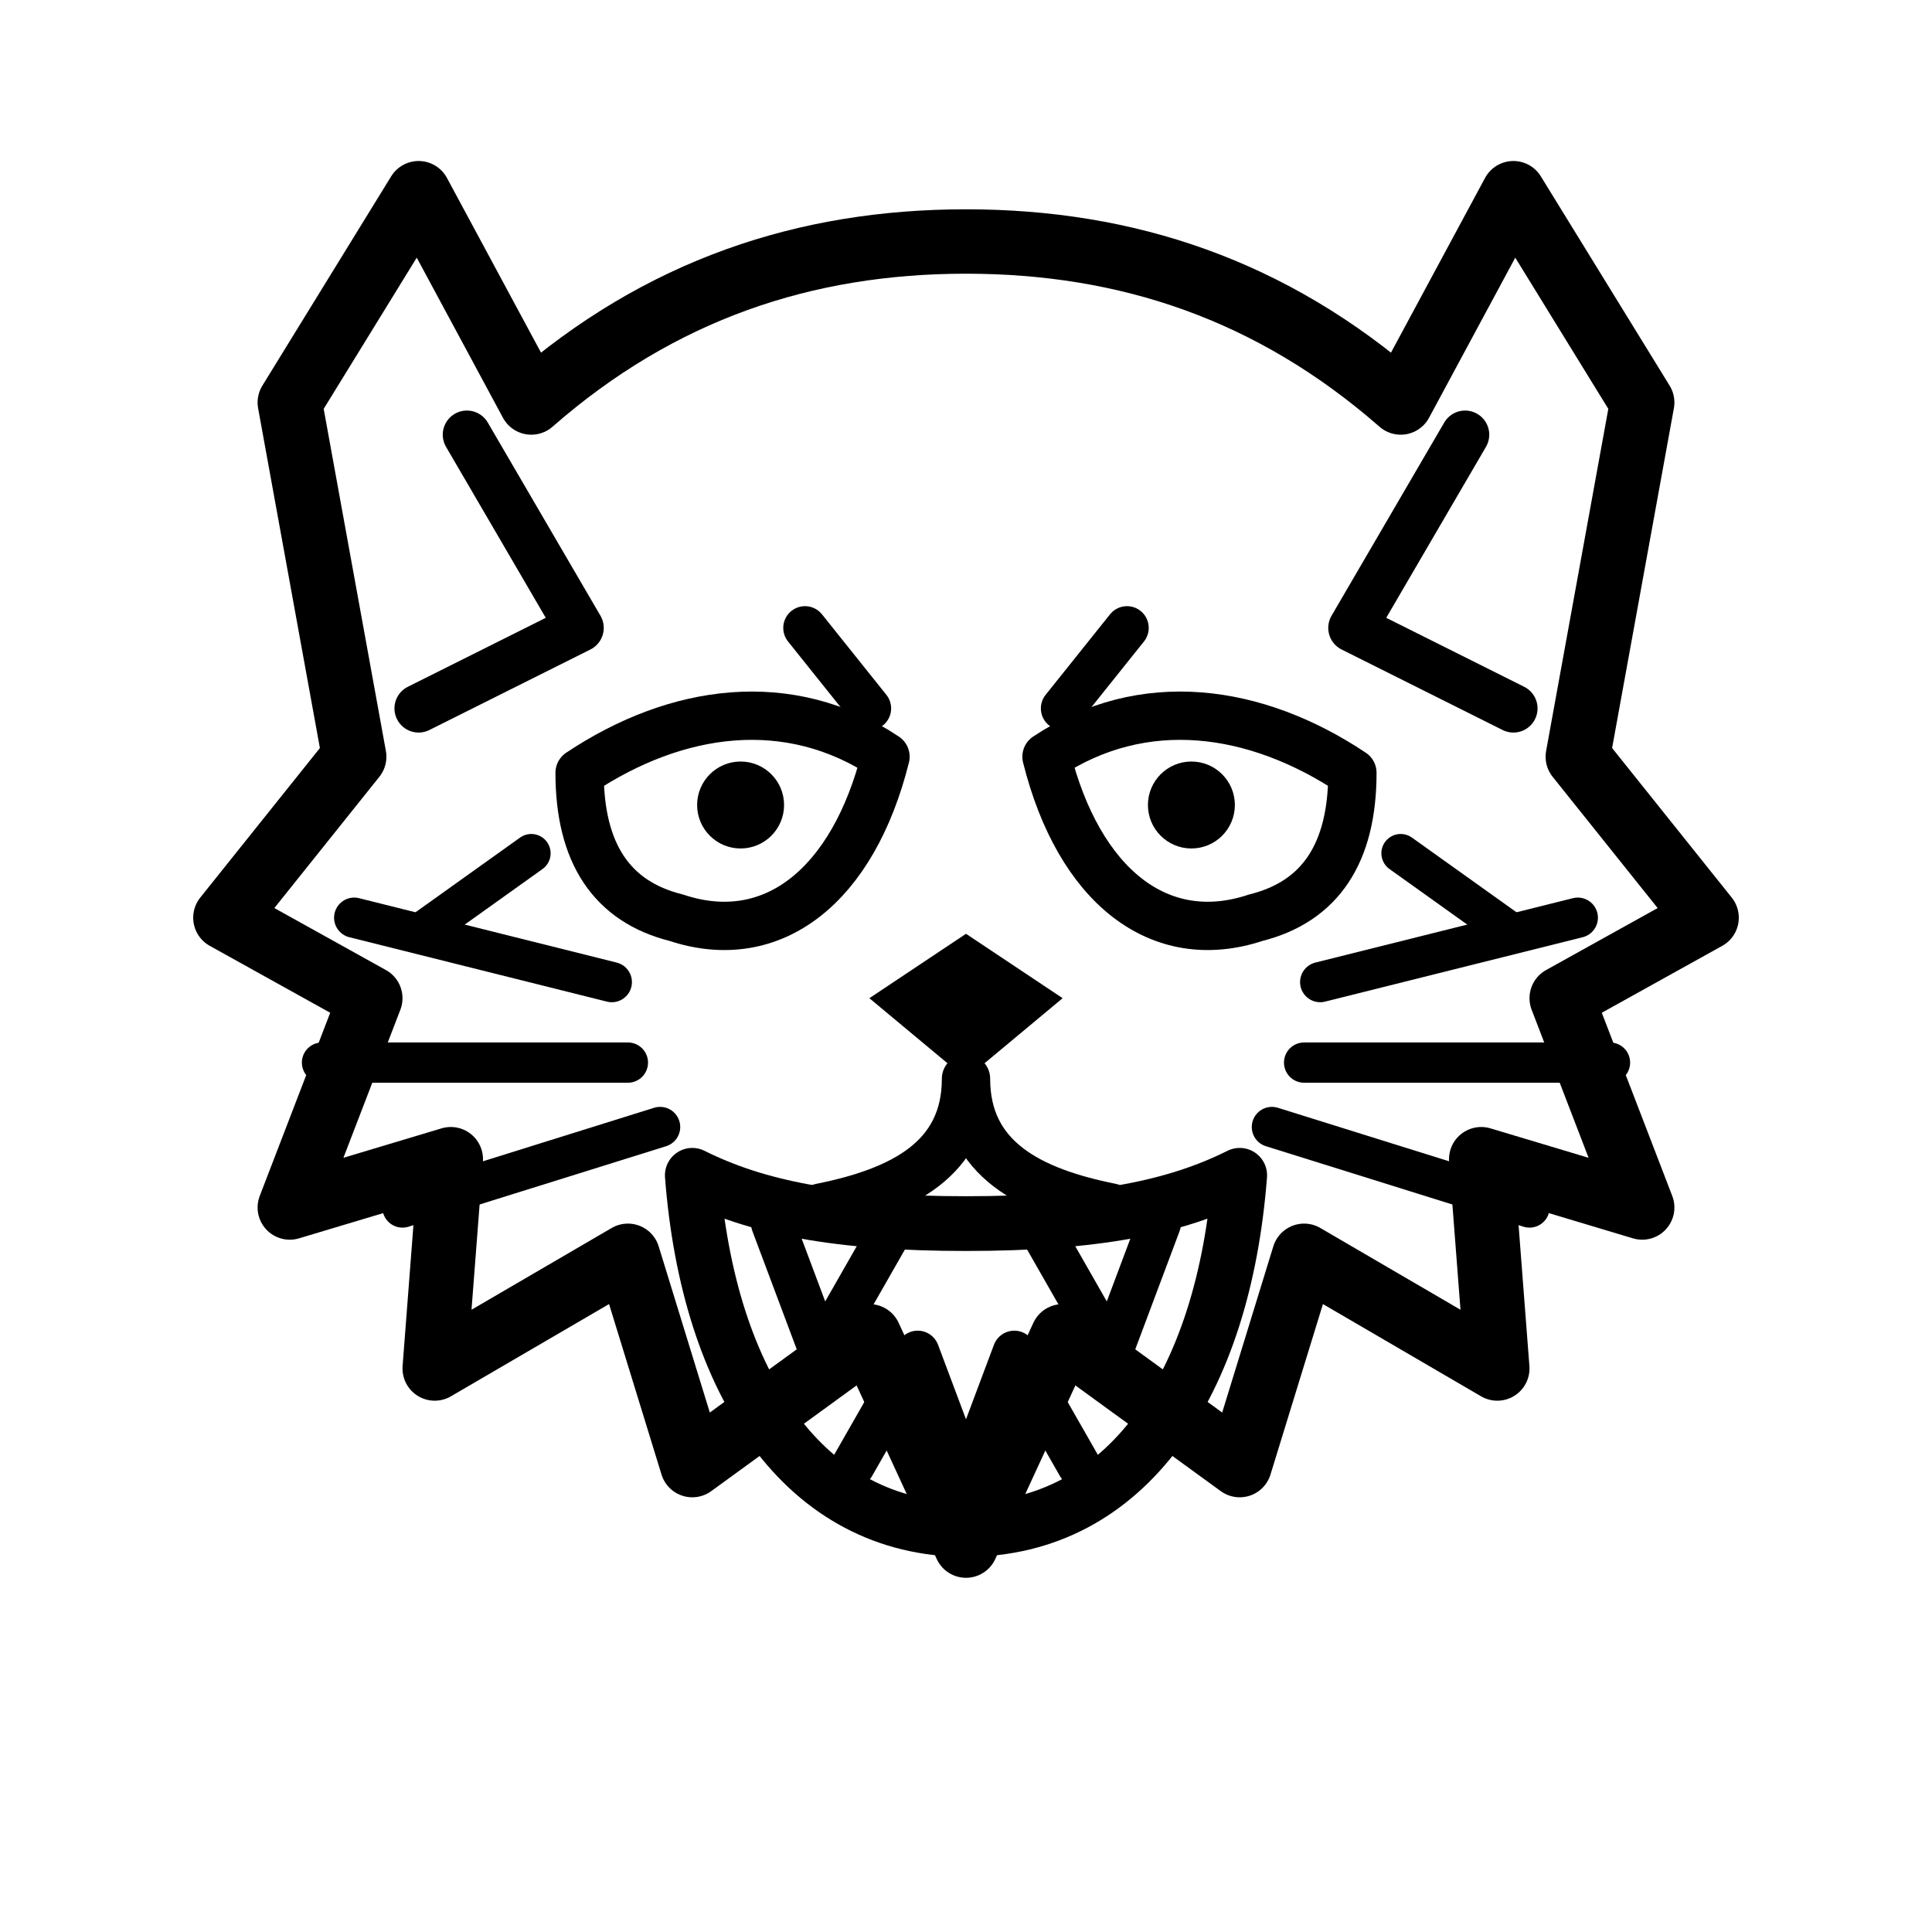
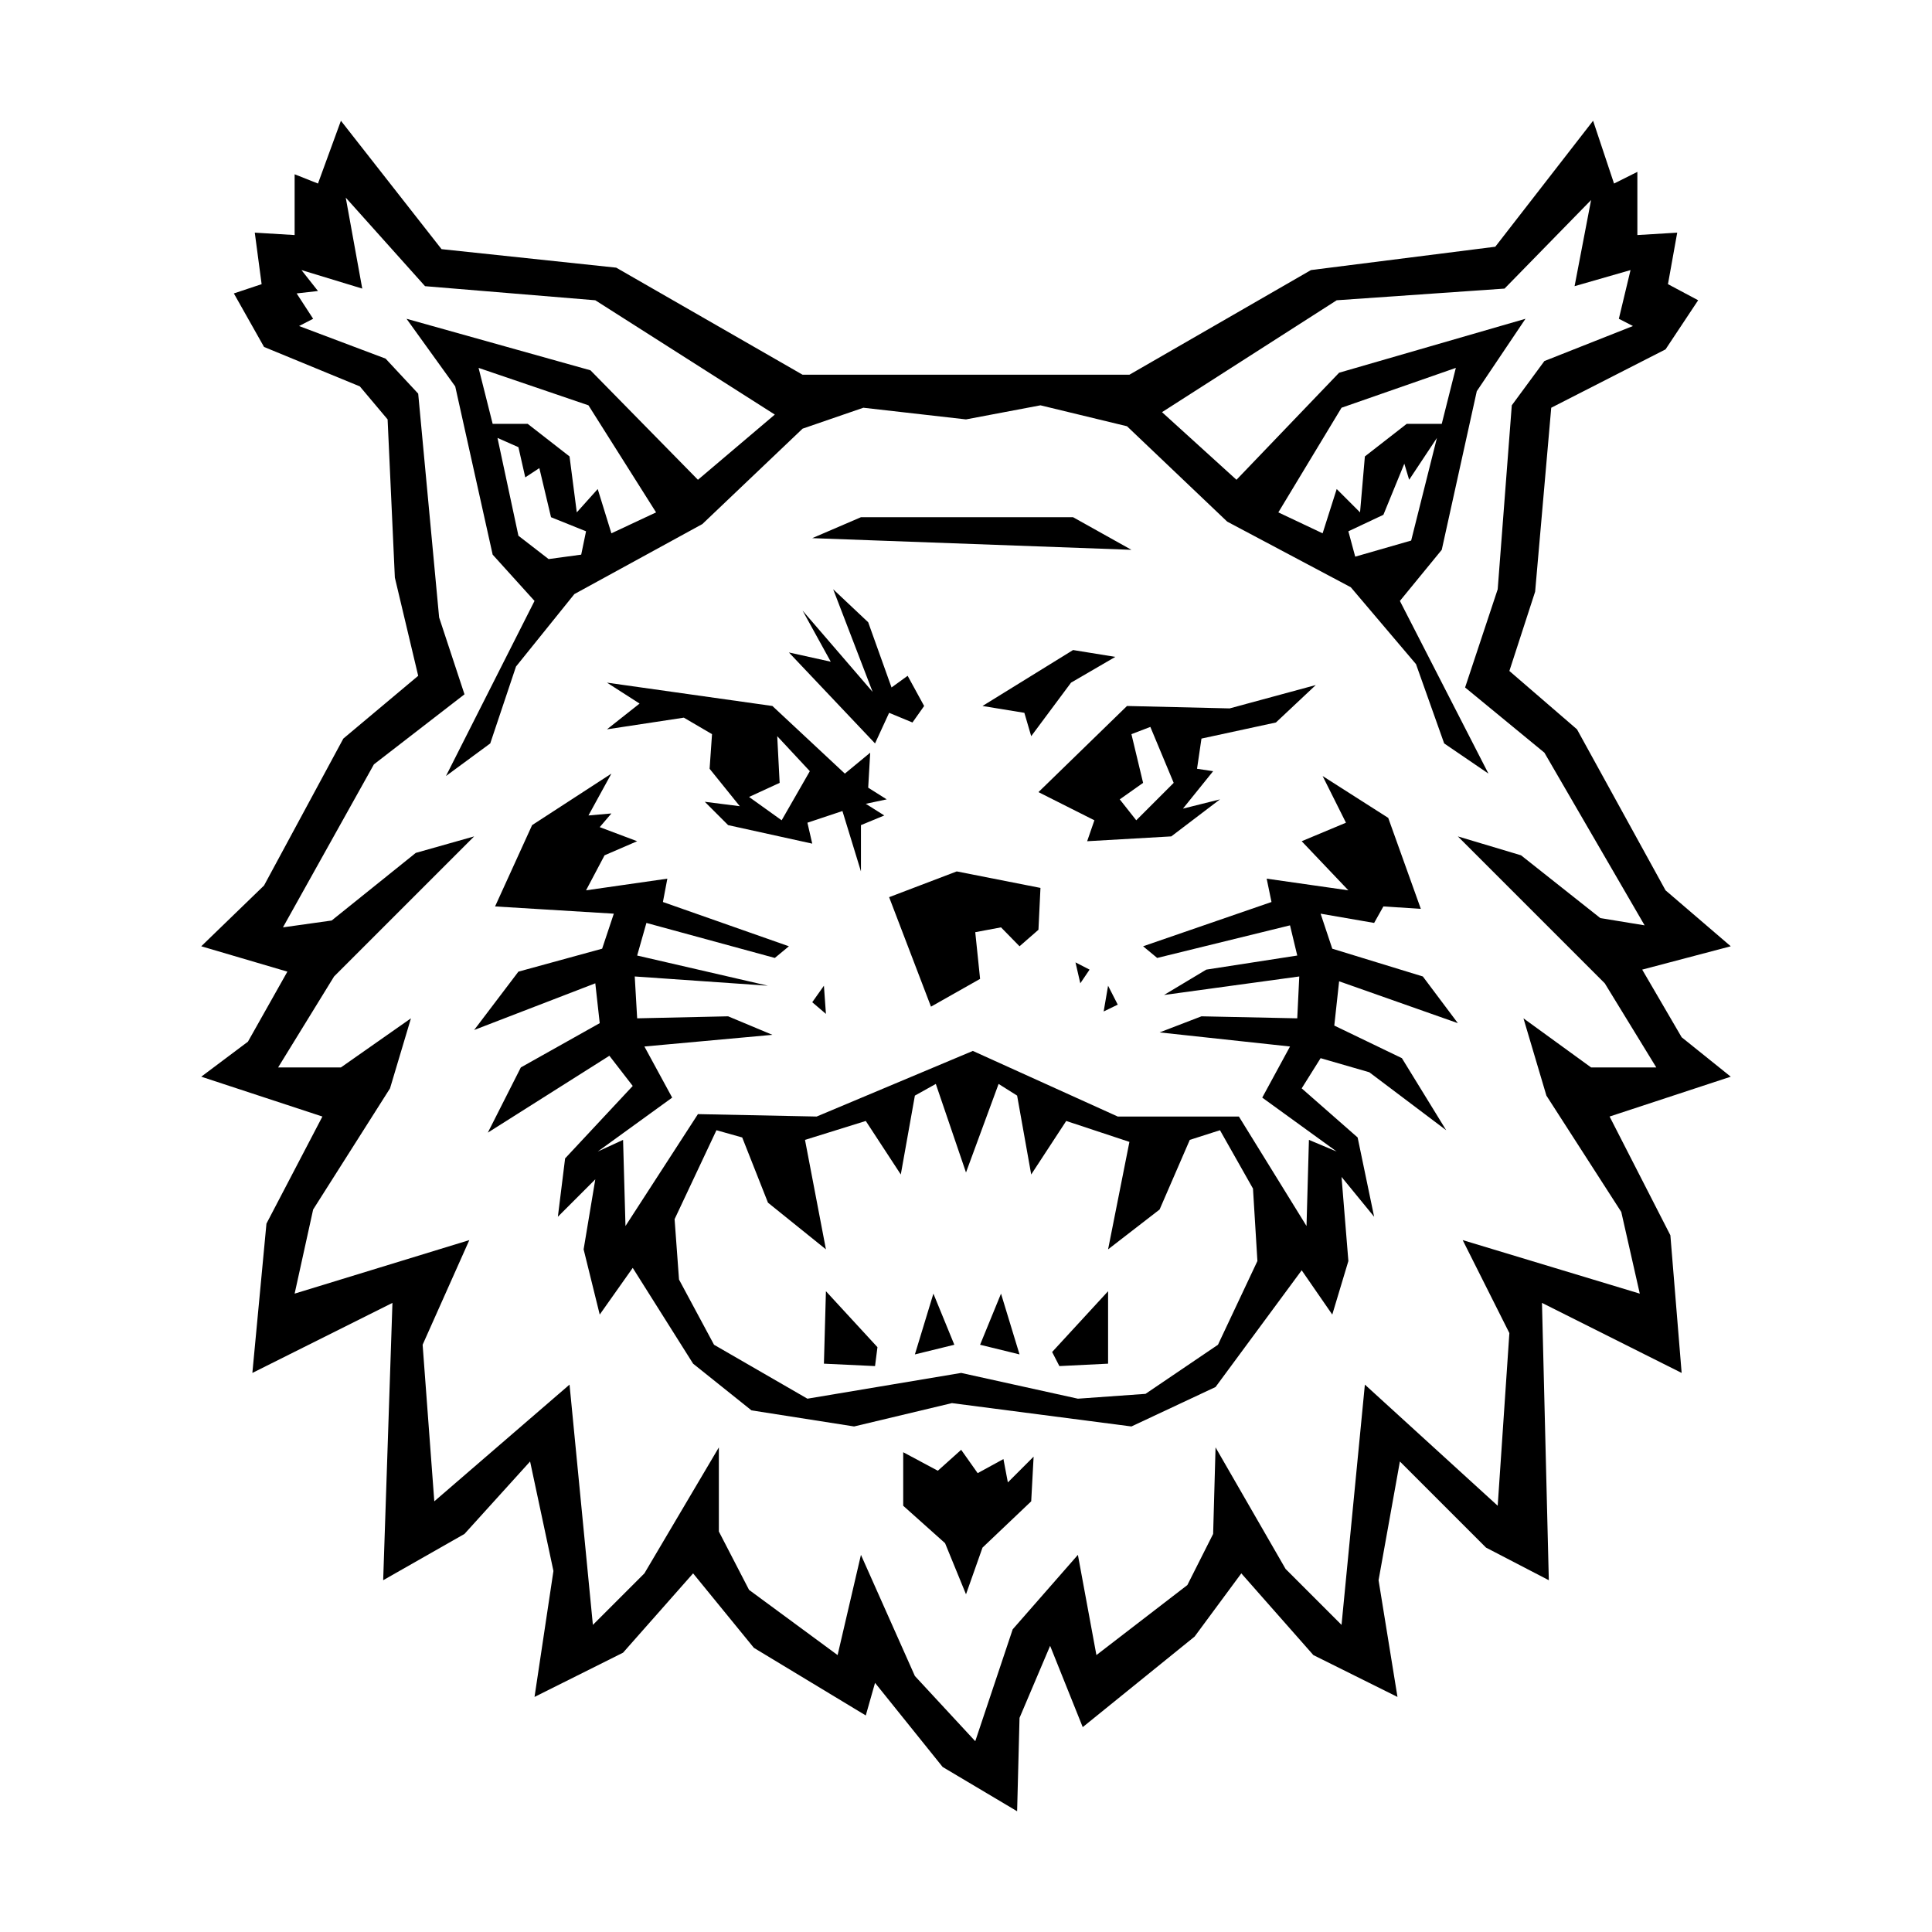
- <svg xmlns="http://www.w3.org/2000/svg" viewBox="0 0 120 120" fill="none" stroke="#000" stroke-linecap="round" stroke-linejoin="round">
-   <path d="M18 25 26 12l7 13c8-7 17-10 27-10s19 3 27 10l7-13 8 13-4 22 8 10-9 5 5 13-10-3 1 13-12-7-4 13-11-8-6 13-6-13-11 8-4-13-12 7 1-13-10 3 5-13-9-5 8-10-4-22Z" stroke-width="4" />
-   <path d="m29 27 7 12-10 5M91 27 84 39l10 5" stroke-width="3" />
-   <path d="M36 48c6-4 13-5 19-1-2 8-7 12-13 10-4-1-6-4-6-9ZM84 48c-6-4-13-5-19-1 2 8 7 12 13 10 4-1 6-4 6-9Z" stroke-width="3" />
-   <circle cx="46" cy="50" r="2.7" fill="#000" stroke="none" />
-   <circle cx="74" cy="50" r="2.7" fill="#000" stroke="none" />
-   <path d="m60 58-6 4 6 5 6-5-6-4Z" fill="#000" stroke="none" />
-   <path d="M60 67c0 5-4 7-9 8M60 67c0 5 4 7 9 8" stroke-width="3" />
-   <path d="M43 73c4 2 9 3 17 3s13-1 17-3c-1 13-7 22-17 22s-16-9-17-22Z" stroke-width="3.4" />
-   <path d="m48 76 3 8 4-7M72 76l-3 8-4-7M53 91l4-7 3 8 3-8 4 7" stroke-width="2.7" />
-   <path d="M38 61 22 57M39 66 20 66M41 70 25 75M82 61l16-4M81 66h19M79 70l16 5" stroke-width="2.5" />
-   <path d="m33 53-7 5 8 2M87 53l7 5-8 2" stroke-width="2.4" />
-   <path d="m50 39 4 5M70 39l-4 5" stroke-width="2.7" />
+ <svg xmlns="http://www.w3.org/2000/svg" viewBox="0 0 48 48">
+   <path d="M8.47,3.00L7.90,4.56L7.32,4.33L7.32,5.84L6.33,5.78L6.50,7.06L5.81,7.29L6.56,8.62L8.94,9.60L9.63,10.42L9.81,14.35L10.39,16.79L8.53,18.35L6.56,22.00L5.00,23.51L7.14,24.14L6.16,25.88L5.00,26.75L8.01,27.74L6.62,30.40L6.27,34.11L9.75,32.37L9.52,39.26L11.54,38.11L13.17,36.31L13.75,39.03L13.28,42.16L15.48,41.06L17.22,39.09L18.73,40.94L21.51,42.62L21.74,41.81L23.42,43.90L25.27,45.00L25.33,42.68L26.09,40.89L26.90,42.91L29.68,40.66L30.84,39.09L32.63,41.12L34.72,42.16L34.25,39.26L34.78,36.31L36.92,38.45L38.48,39.26L38.31,32.37L41.78,34.11L41.50,30.69L39.99,27.74L43.00,26.75L41.78,25.77L40.80,24.09L43.00,23.51L41.38,22.12L39.18,18.12L37.50,16.67L38.14,14.70L38.54,10.13L41.38,8.68L42.19,7.46L41.44,7.06L41.67,5.78L40.68,5.84L40.68,4.27L40.10,4.56L39.58,3.00L37.15,6.13L32.57,6.71L28.06,9.31L19.94,9.31L15.31,6.65L10.97,6.19ZM35.70,10.88L35.06,13.43L33.67,13.83L33.50,13.20L34.37,12.79L34.89,11.52L35.01,11.92ZM12.36,10.88L12.88,11.11L13.05,11.86L13.40,11.63L13.69,12.85L14.56,13.20L14.44,13.78L13.63,13.89L12.88,13.31ZM36.17,9.14L35.82,10.53L34.95,10.53L33.91,11.34L33.79,12.73L33.21,12.15L32.86,13.25L31.76,12.73L33.33,10.13ZM11.89,9.14L14.62,10.07L16.30,12.73L15.19,13.25L14.85,12.15L14.33,12.73L14.15,11.34L13.11,10.53L12.24,10.53ZM8.59,4.91L10.56,7.11L14.79,7.46L19.25,10.30L17.34,11.92L14.67,9.20L10.10,7.92L11.31,9.60L12.24,13.78L13.28,14.93L11.08,19.28L12.18,18.47L12.82,16.56L14.27,14.76L17.45,13.02L19.94,10.65L21.45,10.13L24.00,10.42L25.85,10.07L28.00,10.59L30.49,12.96L33.56,14.59L35.18,16.50L35.88,18.47L36.98,19.22L34.78,14.93L35.82,13.66L36.69,9.72L37.90,7.92L33.27,9.26L30.72,11.92L28.87,10.24L33.21,7.46L37.38,7.17L39.53,4.97L39.12,7.11L40.51,6.71L40.22,7.92L40.57,8.10L38.37,8.97L37.56,10.07L37.21,14.64L36.40,17.08L38.37,18.70L40.86,22.99L39.76,22.81L37.79,21.25L36.22,20.78L39.87,24.43L41.15,26.52L39.53,26.52L37.85,25.30L38.42,27.22L40.28,30.11L40.74,32.14L36.34,30.81L37.50,33.12L37.21,37.41L33.91,34.40L33.33,40.37L31.94,38.98L30.20,35.96L30.14,38.11L29.50,39.38L27.24,41.12L26.78,38.63L25.16,40.48L24.23,43.26L22.73,41.64L21.39,38.63L20.81,41.12L18.61,39.50L17.86,38.05L17.86,35.96L16.01,39.09L14.73,40.37L14.15,34.40L10.79,37.30L10.50,33.41L11.66,30.81L7.32,32.14L7.78,30.05L9.69,27.04L10.21,25.30L8.47,26.52L6.91,26.52L8.30,24.26L11.78,20.78L10.33,21.19L8.24,22.87L7.03,23.04L9.29,18.99L11.54,17.25L10.91,15.34L10.39,9.78L9.58,8.91L7.43,8.10L7.78,7.92L7.37,7.29L7.90,7.23L7.49,6.71L9.00,7.17ZM22.44,36.08L22.44,37.41L23.48,38.34L24.00,39.61L24.41,38.45L25.62,37.30L25.68,36.19L25.04,36.83L24.93,36.25L24.29,36.60L23.88,36.02L23.30,36.54ZM27.13,26.35L27.53,26.64ZM20.70,26.23L20.64,26.75ZM25.97,25.54L26.20,25.94ZM27.24,25.54L27.65,25.77ZM21.86,25.48L22.03,25.94ZM20.47,25.42L20.70,25.88ZM21.34,25.07L21.45,25.36ZM25.80,24.55L26.03,25.01ZM27.53,24.49L27.42,25.13L27.77,24.96ZM21.97,24.49L22.20,24.96ZM20.47,24.49L20.18,24.90L20.52,25.19ZM26.72,23.91L26.84,24.43L27.07,24.09ZM21.10,23.91L21.34,24.38ZM25.85,22.06L23.77,21.65L22.09,22.29L23.13,25.01L24.35,24.32L24.23,23.16L24.87,23.04L25.33,23.51L25.80,23.10ZM11.78,25.59L14.79,24.43L14.90,25.42L12.94,26.52L12.12,28.14L15.14,26.23L15.72,26.98L14.04,28.78L13.86,30.23L14.79,29.30L14.50,31.04L14.90,32.66L15.72,31.50L17.22,33.88L18.67,35.04L21.22,35.44L23.65,34.86L28.11,35.44L30.20,34.46L32.34,31.56L33.10,32.66L33.50,31.33L33.33,29.24L34.14,30.23L33.73,28.26L32.34,27.04L32.81,26.29L34.02,26.64L35.93,28.08L34.83,26.29L33.15,25.48L33.27,24.38L36.22,25.42L35.35,24.26L33.10,23.57L32.81,22.70L34.14,22.93L34.37,22.52L35.30,22.58L34.49,20.32L32.86,19.28L33.44,20.44L32.34,20.90L33.50,22.12L31.47,21.83L31.59,22.41L28.40,23.51L28.75,23.80L32.05,22.99L32.23,23.74L29.97,24.09L28.92,24.72L32.28,24.26L32.23,25.30L29.85,25.25L28.81,25.65L32.05,26.00L31.36,27.27L33.21,28.61L32.52,28.32L32.46,30.46L30.78,27.74L27.77,27.74L24.17,26.11L20.29,27.74L17.34,27.68L15.54,30.46L15.48,28.32L14.85,28.61L16.70,27.27L16.01,26.00L19.19,25.71L18.09,25.25L15.83,25.30L15.77,24.26L19.08,24.49L15.83,23.74L16.06,22.93L19.25,23.80L19.60,23.51L16.47,22.41L16.58,21.83L14.56,22.12L15.02,21.25L15.83,20.90L14.90,20.55L15.19,20.21L14.62,20.26L15.19,19.22L13.22,20.50L12.30,22.52L15.25,22.70L14.96,23.57L12.88,24.14ZM16.76,30.29L17.80,28.08L18.44,28.26L19.08,29.88L20.52,31.04L20.00,28.32L21.51,27.85L22.38,29.18L22.73,27.22L23.25,26.93L24.00,29.13L24.81,26.93L25.27,27.22L25.62,29.18L26.49,27.85L28.06,28.37L27.53,31.04L28.81,30.05L29.56,28.32L30.31,28.08L31.13,29.53L31.24,31.33L30.26,33.41L28.46,34.63L26.78,34.75L23.88,34.11L20.06,34.75L17.74,33.41L16.87,31.79ZM24.87,32.14L24.35,33.41L25.33,33.65ZM23.19,32.14L22.73,33.65L23.71,33.41ZM27.53,32.08L26.14,33.59L26.32,33.94L27.53,33.88ZM20.52,32.08L20.47,33.88L21.74,33.94L21.80,33.47ZM32.69,17.02L30.55,17.60L28.00,17.54L25.80,19.68L27.19,20.38L27.01,20.90L29.10,20.78L30.31,19.86L29.39,20.09L30.14,19.16L29.74,19.10L29.85,18.35L31.70,17.95ZM28.58,18.06L29.16,19.45L28.23,20.38L27.82,19.86L28.40,19.45L28.11,18.24ZM15.08,16.96L15.89,17.48L15.08,18.12L16.99,17.83L17.69,18.24L17.63,19.10L18.38,20.03L17.51,19.92L18.09,20.50L20.18,20.96L20.06,20.44L20.93,20.15L21.39,21.65L21.39,20.50L21.97,20.26L21.51,19.97L22.03,19.86L21.57,19.57L21.62,18.70L20.99,19.22L19.19,17.54ZM19.31,18.29L20.12,19.16L19.42,20.38L18.61,19.80L19.37,19.45ZM27.71,16.32L26.66,16.15L24.41,17.54L25.45,17.71L25.62,18.29L26.61,16.96ZM20.70,14.64L21.68,17.19L19.94,15.17L20.64,16.44L19.60,16.21L21.74,18.47L22.09,17.71L22.67,17.95L22.96,17.54L22.55,16.79L22.15,17.08L21.57,15.46ZM20.18,13.37L28.11,13.66L26.66,12.85L21.39,12.85Z" fill="#000" fill-rule="evenodd" />
</svg>
